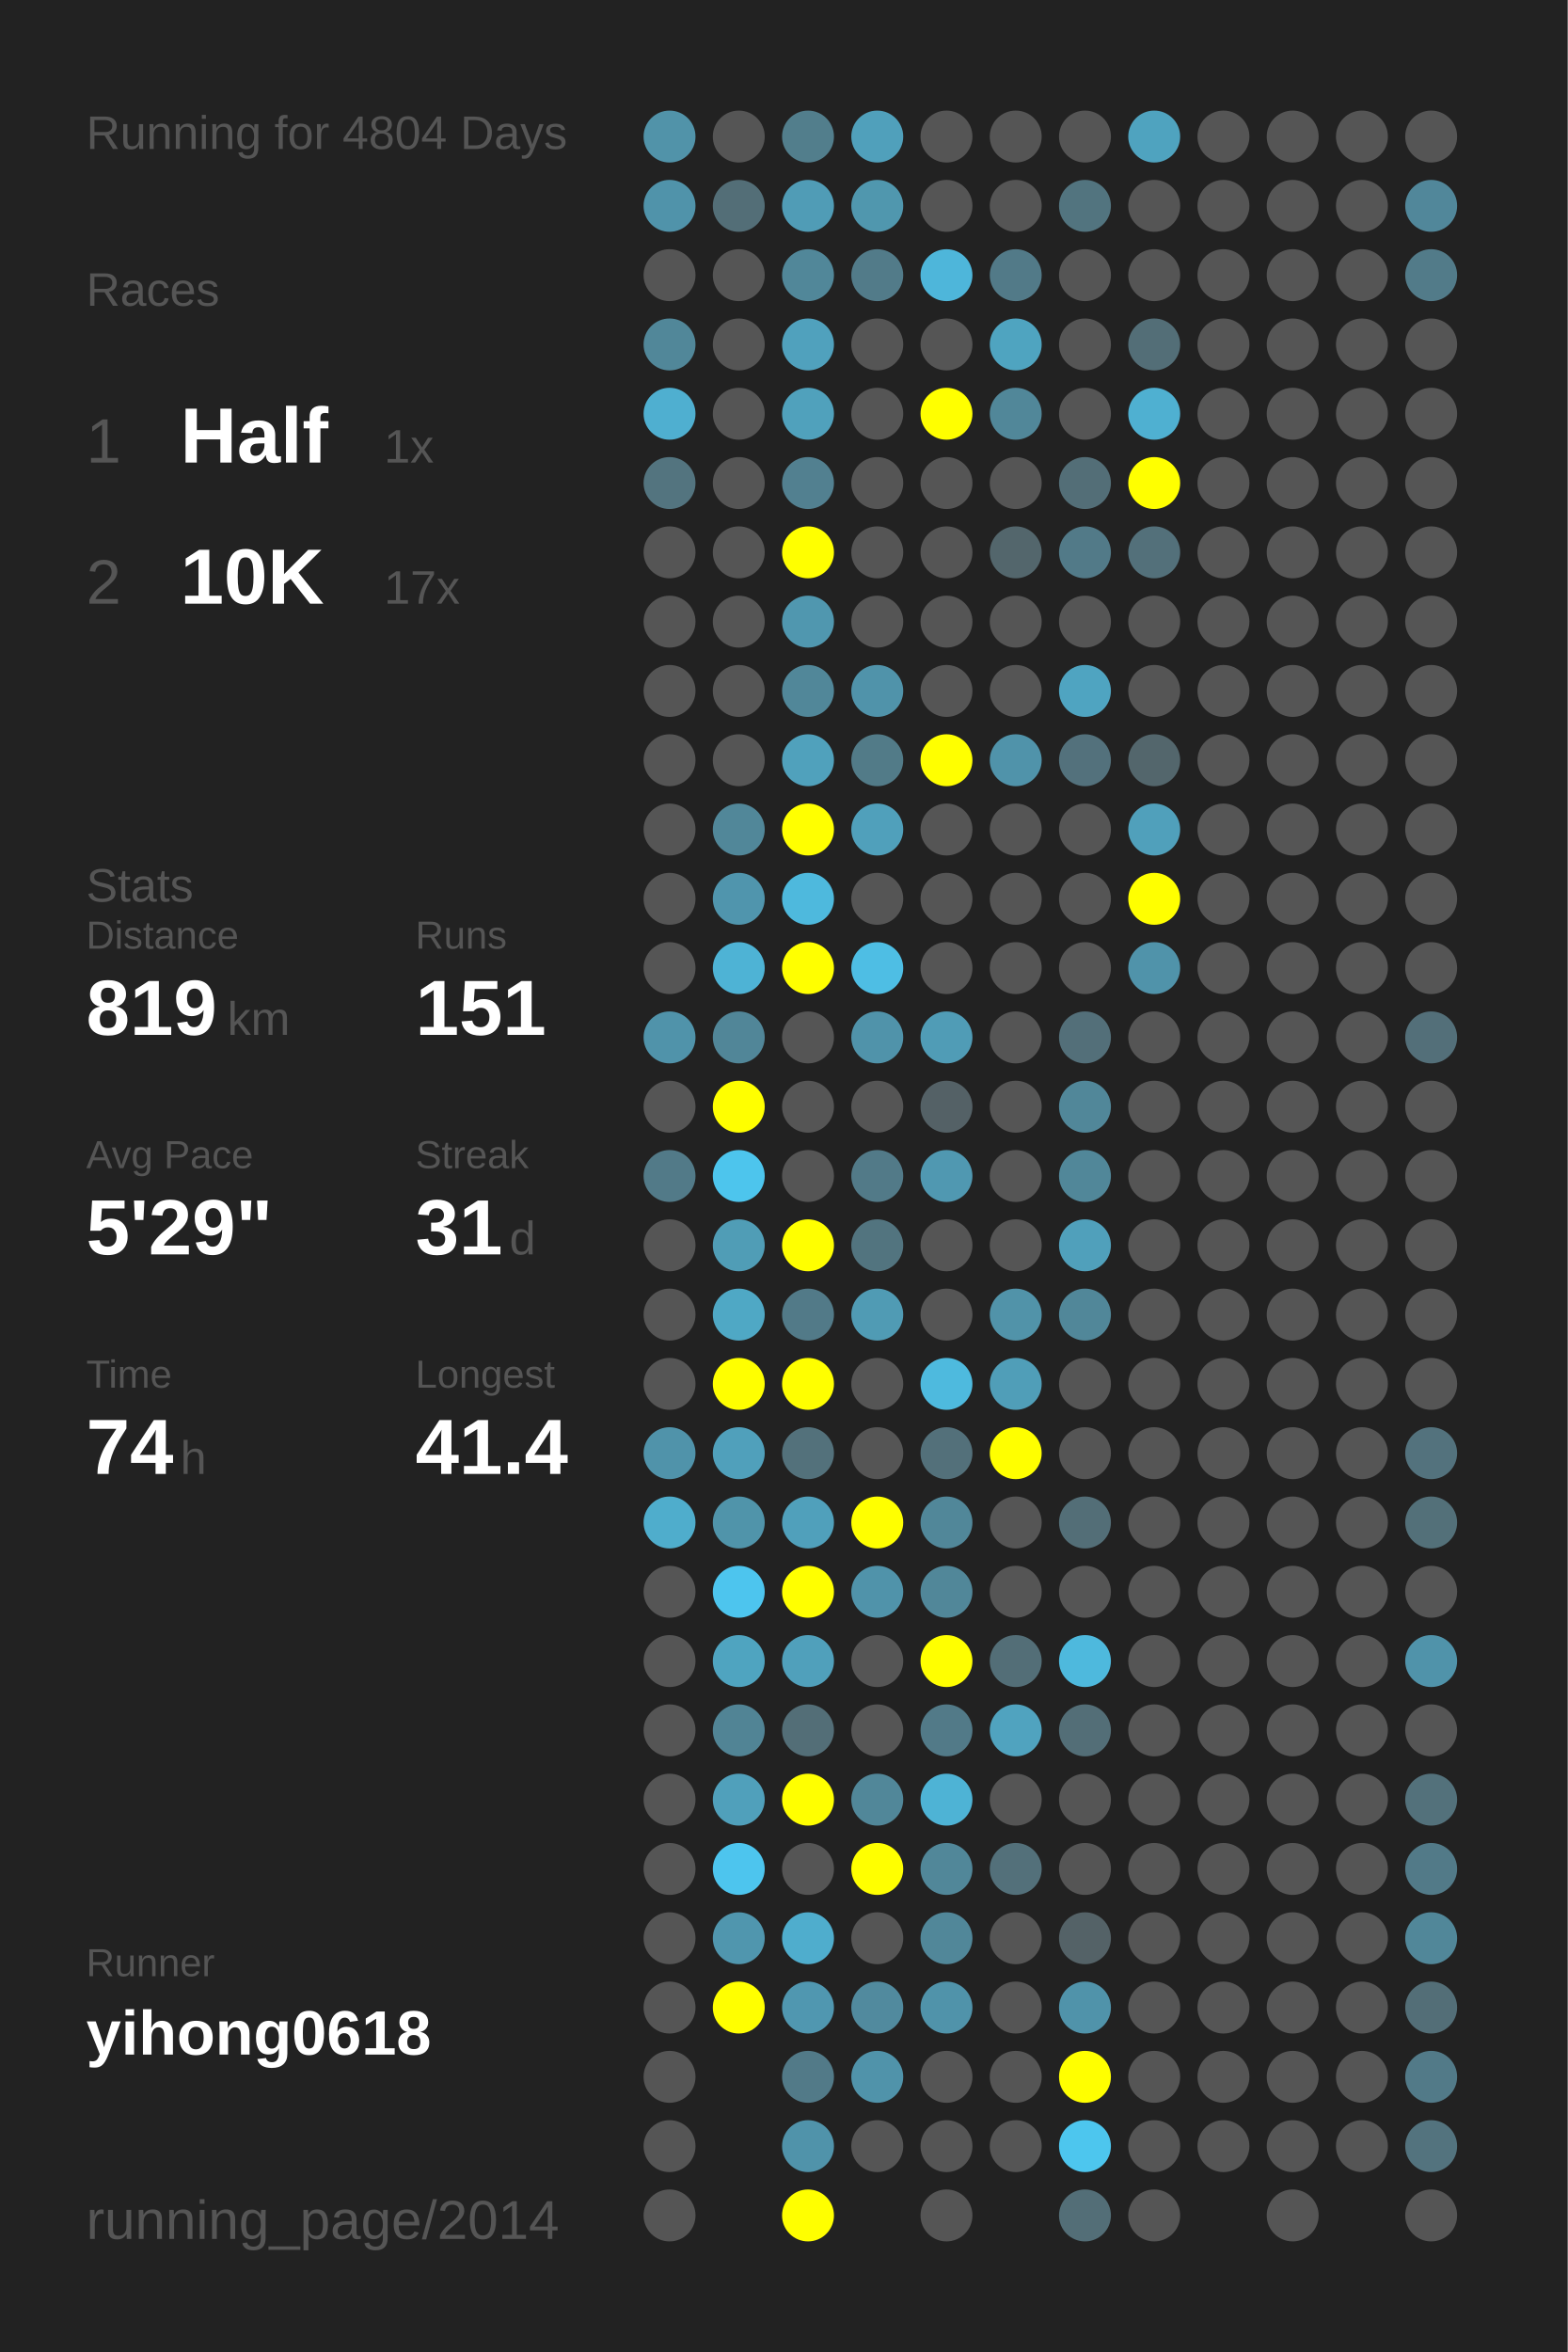
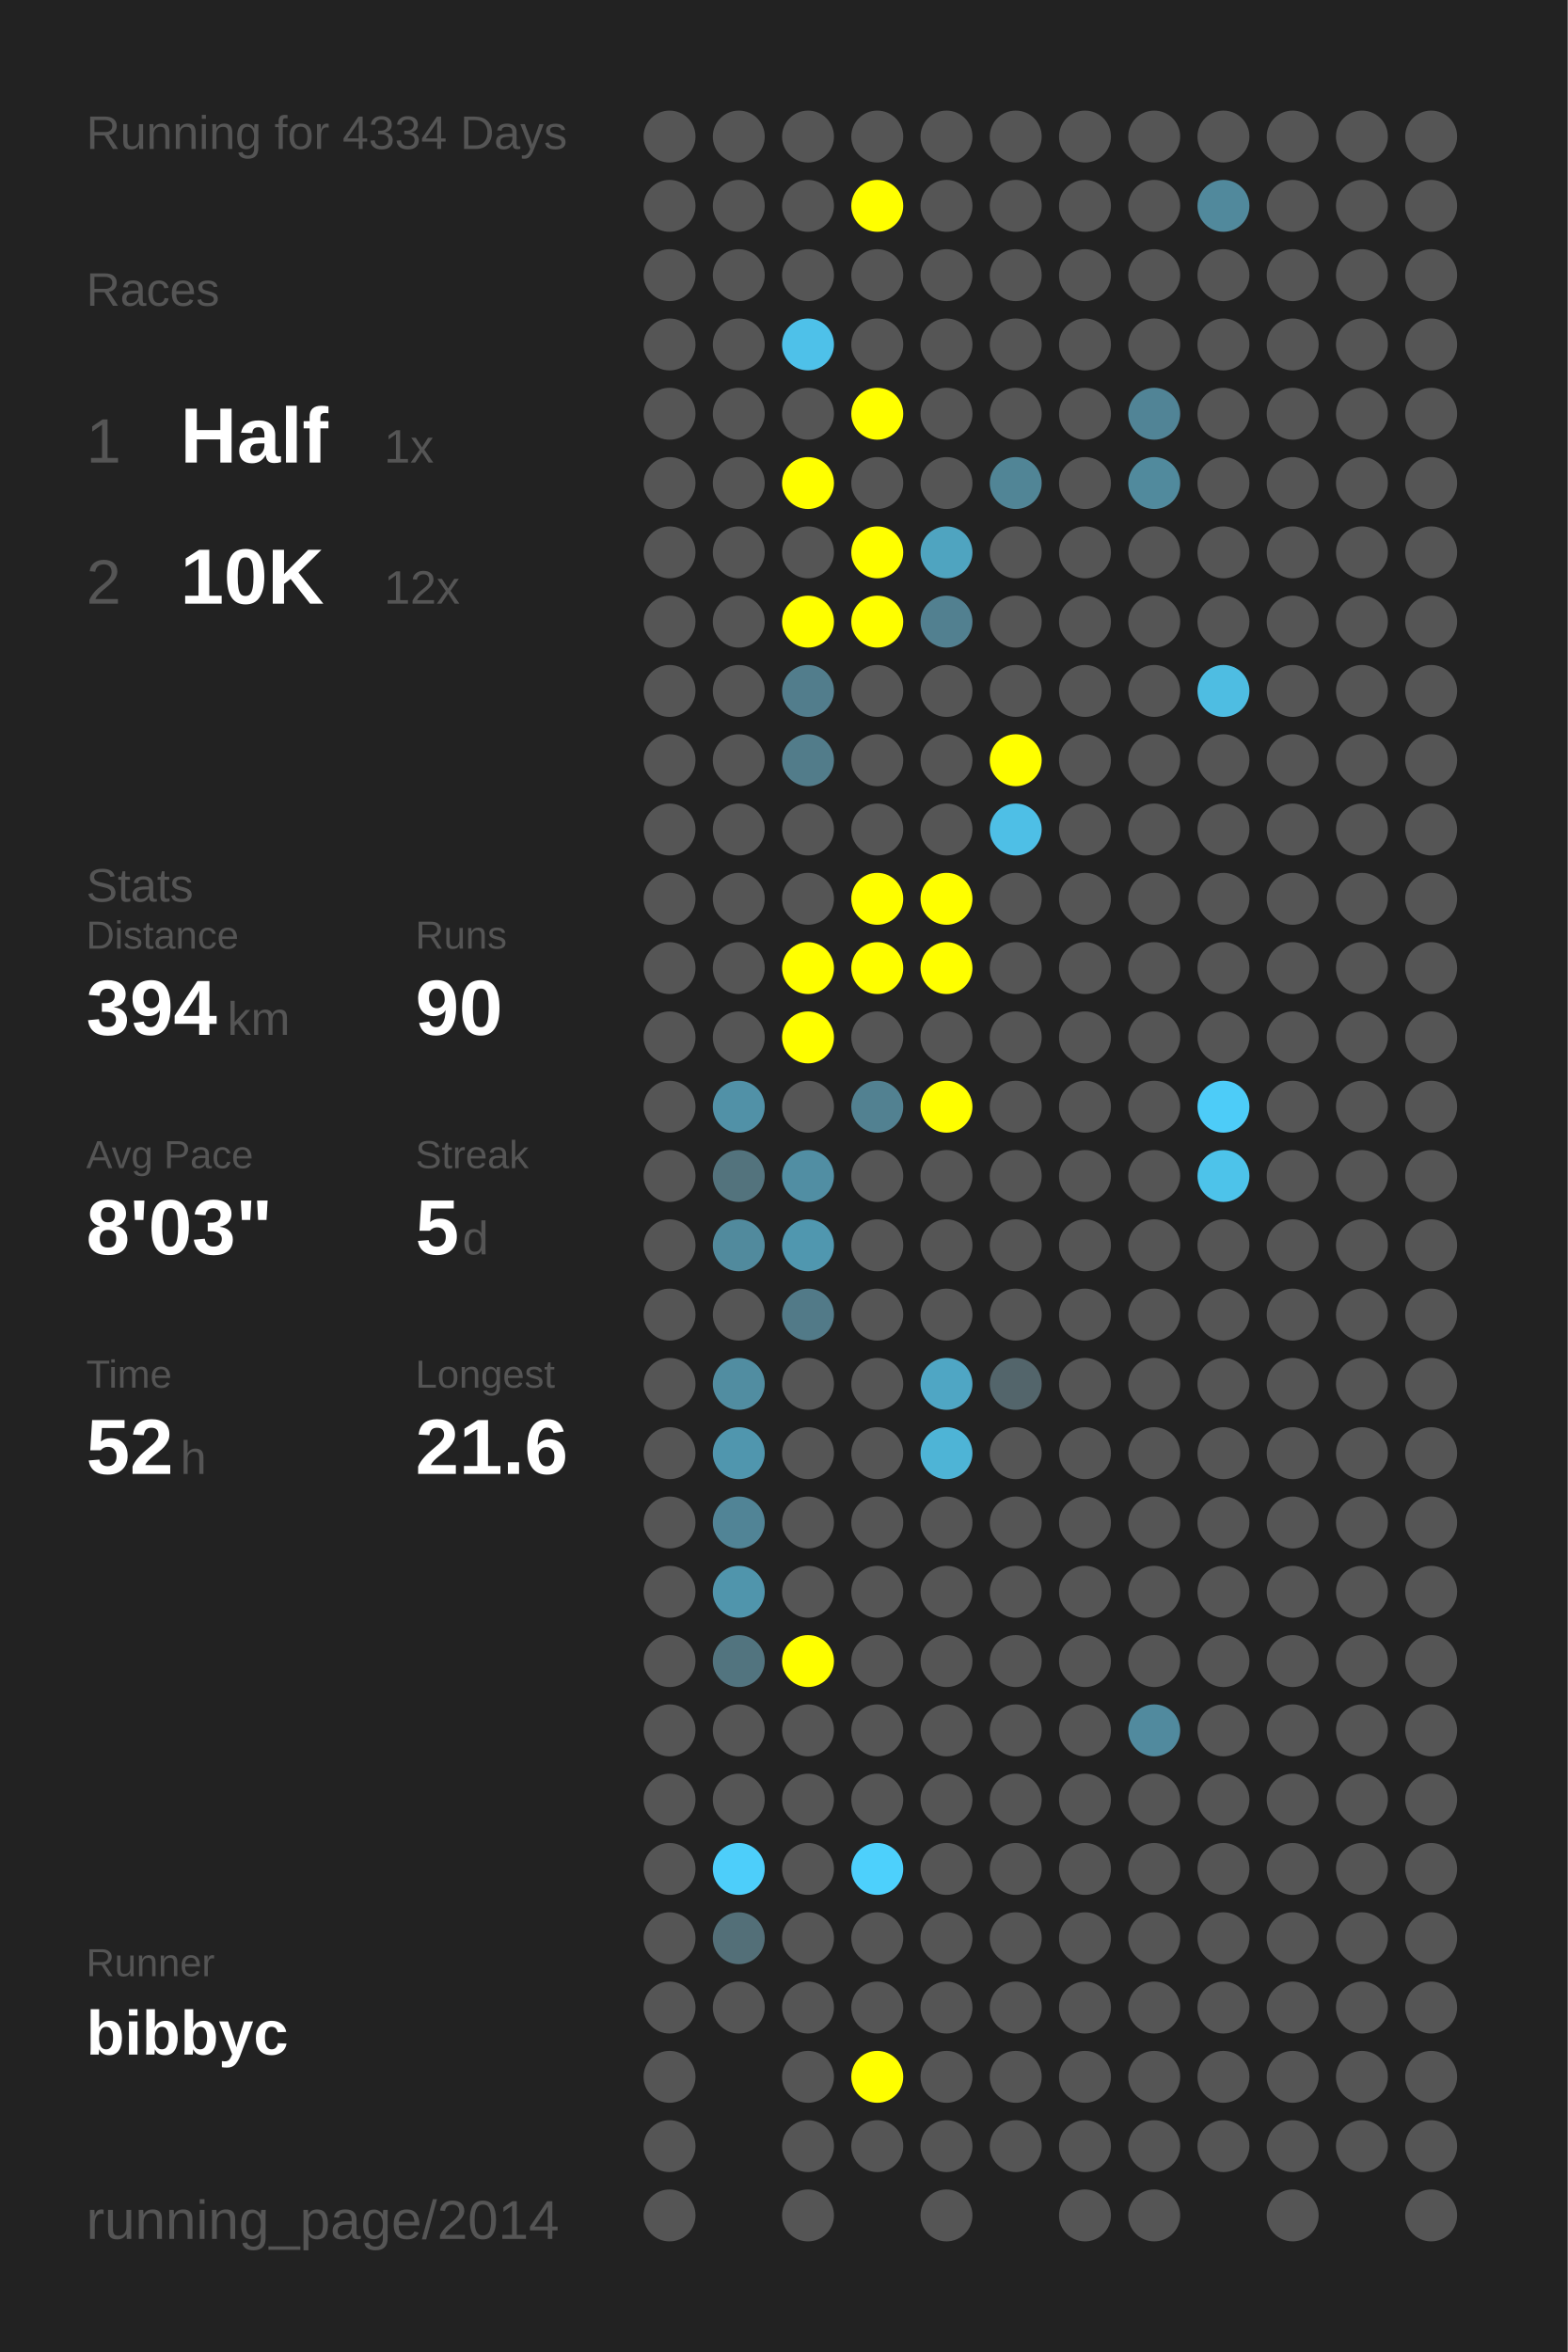
<svg xmlns="http://www.w3.org/2000/svg" baseProfile="full" height="300mm" version="1.1" viewBox="0,0,200,300" width="200mm">
  <defs />
  <rect fill="#222222" height="300" width="200" x="0" y="0" />
-   <text fill="#555555" style="font-size:6px; font-family:Arial;" x="11" y="19">Running for 4804 Days</text>
+   <text fill="#555555" style="font-size:6px; font-family:Arial;" x="11" y="19">Running for 4334 Days</text>
  <text fill="#555555" style="font-size:6px; font-family:Arial;" x="11" y="39">Races</text>
  <text fill="#555555" style="font-size:8px; font-family:Arial;" x="11" y="59">1</text>
  <text fill="#FFFFFF" style="font-size:10px; font-family:Arial; font-weight:bold;" x="23" y="59">Half</text>
  <text fill="#555555" style="font-size:6px; font-family:Arial;" x="49" y="59">1x</text>
  <text fill="#555555" style="font-size:8px; font-family:Arial;" x="11" y="77">2</text>
  <text fill="#FFFFFF" style="font-size:10px; font-family:Arial; font-weight:bold;" x="23" y="77">10K</text>
-   <text fill="#555555" style="font-size:6px; font-family:Arial;" x="49" y="77">17x</text>
+   <text fill="#555555" style="font-size:6px; font-family:Arial;" x="49" y="77">12x</text>
  <text fill="#555555" style="font-size:6px; font-family:Arial;" x="11" y="115">Stats</text>
  <text fill="#555555" style="font-size:5px; font-family:Arial;" x="11" y="121">Distance</text>
-   <text fill="#FFFFFF" style="font-size:10px; font-family:Arial; font-weight:bold;" x="11" y="132">819</text>
+   <text fill="#FFFFFF" style="font-size:10px; font-family:Arial; font-weight:bold;" x="11" y="132">394</text>
  <text fill="#555555" style="font-size:6px; font-family:Arial;" x="29" y="132">km</text>
  <text fill="#555555" style="font-size:5px; font-family:Arial;" x="53" y="121">Runs</text>
-   <text fill="#FFFFFF" style="font-size:10px; font-family:Arial; font-weight:bold;" x="53" y="132">151</text>
+   <text fill="#FFFFFF" style="font-size:10px; font-family:Arial; font-weight:bold;" x="53" y="132">90</text>
  <text fill="#555555" style="font-size:5px; font-family:Arial;" x="11" y="149">Avg Pace</text>
-   <text fill="#FFFFFF" style="font-size:10px; font-family:Arial; font-weight:bold;" x="11" y="160">5'29"</text>
+   <text fill="#FFFFFF" style="font-size:10px; font-family:Arial; font-weight:bold;" x="11" y="160">8'03"</text>
  <text fill="#555555" style="font-size:5px; font-family:Arial;" x="53" y="149">Streak</text>
-   <text fill="#FFFFFF" style="font-size:10px; font-family:Arial; font-weight:bold;" x="53" y="160">31</text>
-   <text fill="#555555" style="font-size:6px; font-family:Arial;" x="65" y="160">d</text>
+   <text fill="#FFFFFF" style="font-size:10px; font-family:Arial; font-weight:bold;" x="53" y="160">5</text>
+   <text fill="#555555" style="font-size:6px; font-family:Arial;" x="59" y="160">d</text>
  <text fill="#555555" style="font-size:5px; font-family:Arial;" x="11" y="177">Time</text>
-   <text fill="#FFFFFF" style="font-size:10px; font-family:Arial; font-weight:bold;" x="11" y="188">74</text>
+   <text fill="#FFFFFF" style="font-size:10px; font-family:Arial; font-weight:bold;" x="11" y="188">52</text>
  <text fill="#555555" style="font-size:6px; font-family:Arial;" x="23" y="188">h</text>
  <text fill="#555555" style="font-size:5px; font-family:Arial;" x="53" y="177">Longest</text>
-   <text fill="#FFFFFF" style="font-size:10px; font-family:Arial; font-weight:bold;" x="53" y="188">41.4</text>
+   <text fill="#FFFFFF" style="font-size:10px; font-family:Arial; font-weight:bold;" x="53" y="188">21.6</text>
  <text fill="#555555" style="font-size:5px; font-family:Arial;" x="11" y="252.065">Runner</text>
-   <text fill="#FFFFFF" style="font-size:8px; font-family:Arial; font-weight:bold;" x="11" y="262.065">yihong0618</text>
+   <text fill="#FFFFFF" style="font-size:8px; font-family:Arial; font-weight:bold;" x="11" y="262.065">bibbyc</text>
  <text fill="#555555" style="font-size:7px; font-family:Arial;" x="11" y="285.581">running_page/2014</text>
-   <circle cx="85.417" cy="17.419" fill="#5193a9" r="3.312" />
-   <circle cx="85.417" cy="26.258" fill="#5093aa" r="3.312" />
+   <circle cx="85.417" cy="17.419" fill="#555555" r="3.312" />
+   <circle cx="85.417" cy="26.258" fill="#555555" r="3.312" />
  <circle cx="85.417" cy="35.097" fill="#555555" r="3.312" />
-   <circle cx="85.417" cy="43.935" fill="#518799" r="3.312" />
-   <circle cx="85.417" cy="52.774" fill="#4fafd0" r="3.312" />
-   <circle cx="85.417" cy="61.613" fill="#53747f" r="3.312" />
+   <circle cx="85.417" cy="43.935" fill="#555555" r="3.312" />
+   <circle cx="85.417" cy="52.774" fill="#555555" r="3.312" />
+   <circle cx="85.417" cy="61.613" fill="#555555" r="3.312" />
  <circle cx="85.417" cy="70.452" fill="#555555" r="3.312" />
  <circle cx="85.417" cy="79.29" fill="#555555" r="3.312" />
  <circle cx="85.417" cy="88.129" fill="#555555" r="3.312" />
  <circle cx="85.417" cy="96.968" fill="#555555" r="3.312" />
  <circle cx="85.417" cy="105.806" fill="#555555" r="3.312" />
  <circle cx="85.417" cy="114.645" fill="#555555" r="3.312" />
  <circle cx="85.417" cy="123.484" fill="#555555" r="3.312" />
-   <circle cx="85.417" cy="132.323" fill="#5093aa" r="3.312" />
+   <circle cx="85.417" cy="132.323" fill="#555555" r="3.312" />
  <circle cx="85.417" cy="141.161" fill="#555555" r="3.312" />
-   <circle cx="85.417" cy="150" fill="#527a88" r="3.312" />
+   <circle cx="85.417" cy="150" fill="#555555" r="3.312" />
  <circle cx="85.417" cy="158.839" fill="#555555" r="3.312" />
  <circle cx="85.417" cy="167.677" fill="#555555" r="3.312" />
  <circle cx="85.417" cy="176.516" fill="#555555" r="3.312" />
-   <circle cx="85.417" cy="185.355" fill="#5093aa" r="3.312" />
-   <circle cx="85.417" cy="194.194" fill="#4fadcc" r="3.312" />
+   <circle cx="85.417" cy="185.355" fill="#555555" r="3.312" />
+   <circle cx="85.417" cy="194.194" fill="#555555" r="3.312" />
  <circle cx="85.417" cy="203.032" fill="#555555" r="3.312" />
  <circle cx="85.417" cy="211.871" fill="#555555" r="3.312" />
  <circle cx="85.417" cy="220.71" fill="#555555" r="3.312" />
  <circle cx="85.417" cy="229.548" fill="#555555" r="3.312" />
  <circle cx="85.417" cy="238.387" fill="#555555" r="3.312" />
  <circle cx="85.417" cy="247.226" fill="#555555" r="3.312" />
  <circle cx="85.417" cy="256.065" fill="#555555" r="3.312" />
  <circle cx="85.417" cy="264.903" fill="#555555" r="3.312" />
  <circle cx="85.417" cy="273.742" fill="#555555" r="3.312" />
  <circle cx="85.417" cy="282.581" fill="#555555" r="3.312" />
  <circle cx="94.25" cy="17.419" fill="#555555" r="3.312" />
-   <circle cx="94.25" cy="26.258" fill="#536e77" r="3.312" />
+   <circle cx="94.25" cy="26.258" fill="#555555" r="3.312" />
  <circle cx="94.25" cy="35.097" fill="#555555" r="3.312" />
  <circle cx="94.25" cy="43.935" fill="#555555" r="3.312" />
  <circle cx="94.25" cy="52.774" fill="#555555" r="3.312" />
  <circle cx="94.25" cy="61.613" fill="#555555" r="3.312" />
  <circle cx="94.25" cy="70.452" fill="#555555" r="3.312" />
  <circle cx="94.25" cy="79.29" fill="#555555" r="3.312" />
  <circle cx="94.25" cy="88.129" fill="#555555" r="3.312" />
  <circle cx="94.25" cy="96.968" fill="#555555" r="3.312" />
-   <circle cx="94.25" cy="105.806" fill="#518799" r="3.312" />
-   <circle cx="94.25" cy="114.645" fill="#5095ad" r="3.312" />
-   <circle cx="94.25" cy="123.484" fill="#4eb3d5" r="3.312" />
-   <circle cx="94.25" cy="132.323" fill="#518698" r="3.312" />
-   <circle cx="94.25" cy="141.161" fill="#FFFF00" r="3.312" />
-   <circle cx="94.25" cy="150" fill="#4dc5ed" r="3.312" />
-   <circle cx="94.25" cy="158.839" fill="#509db6" r="3.312" />
-   <circle cx="94.25" cy="167.677" fill="#4fa8c5" r="3.312" />
-   <circle cx="94.25" cy="176.516" fill="#FFFF00" r="3.312" />
-   <circle cx="94.25" cy="185.355" fill="#50a0bb" r="3.312" />
-   <circle cx="94.25" cy="194.194" fill="#5094aa" r="3.312" />
-   <circle cx="94.25" cy="203.032" fill="#4dc5ee" r="3.312" />
-   <circle cx="94.25" cy="211.871" fill="#4fa4c0" r="3.312" />
-   <circle cx="94.25" cy="220.71" fill="#518495" r="3.312" />
-   <circle cx="94.25" cy="229.548" fill="#50a0bb" r="3.312" />
-   <circle cx="94.25" cy="238.387" fill="#4dc5ee" r="3.312" />
-   <circle cx="94.25" cy="247.226" fill="#5096ae" r="3.312" />
-   <circle cx="94.25" cy="256.065" fill="#FFFF00" r="3.312" />
-   <circle cx="103.083" cy="17.419" fill="#527e8c" r="3.312" />
-   <circle cx="103.083" cy="26.258" fill="#509cb6" r="3.312" />
-   <circle cx="103.083" cy="35.097" fill="#518799" r="3.312" />
-   <circle cx="103.083" cy="43.935" fill="#50a1bd" r="3.312" />
-   <circle cx="103.083" cy="52.774" fill="#50a1bc" r="3.312" />
-   <circle cx="103.083" cy="61.613" fill="#528090" r="3.312" />
-   <circle cx="103.083" cy="70.452" fill="#FFFF00" r="3.312" />
-   <circle cx="103.083" cy="79.29" fill="#5097af" r="3.312" />
-   <circle cx="103.083" cy="88.129" fill="#518799" r="3.312" />
-   <circle cx="103.083" cy="96.968" fill="#50a1bc" r="3.312" />
-   <circle cx="103.083" cy="105.806" fill="#FFFF00" r="3.312" />
-   <circle cx="103.083" cy="114.645" fill="#4eb9dd" r="3.312" />
+   <circle cx="94.25" cy="105.806" fill="#555555" r="3.312" />
+   <circle cx="94.25" cy="114.645" fill="#555555" r="3.312" />
+   <circle cx="94.25" cy="123.484" fill="#555555" r="3.312" />
+   <circle cx="94.25" cy="132.323" fill="#555555" r="3.312" />
+   <circle cx="94.25" cy="141.161" fill="#5191a7" r="3.312" />
+   <circle cx="94.25" cy="150" fill="#53737d" r="3.312" />
+   <circle cx="94.25" cy="158.839" fill="#518a9d" r="3.312" />
+   <circle cx="94.25" cy="167.677" fill="#555555" r="3.312" />
+   <circle cx="94.25" cy="176.516" fill="#518da1" r="3.312" />
+   <circle cx="94.25" cy="185.355" fill="#5096ae" r="3.312" />
+   <circle cx="94.25" cy="194.194" fill="#518496" r="3.312" />
+   <circle cx="94.25" cy="203.032" fill="#5095ac" r="3.312" />
+   <circle cx="94.25" cy="211.871" fill="#52747f" r="3.312" />
+   <circle cx="94.25" cy="220.71" fill="#555555" r="3.312" />
+   <circle cx="94.25" cy="229.548" fill="#555555" r="3.312" />
+   <circle cx="94.25" cy="238.387" fill="#4dcefa" r="3.312" />
+   <circle cx="94.25" cy="247.226" fill="#536f78" r="3.312" />
+   <circle cx="94.25" cy="256.065" fill="#555555" r="3.312" />
+   <circle cx="103.083" cy="17.419" fill="#555555" r="3.312" />
+   <circle cx="103.083" cy="26.258" fill="#555555" r="3.312" />
+   <circle cx="103.083" cy="35.097" fill="#555555" r="3.312" />
+   <circle cx="103.083" cy="43.935" fill="#4ec1e9" r="3.312" />
+   <circle cx="103.083" cy="52.774" fill="#555555" r="3.312" />
+   <circle cx="103.083" cy="61.613" fill="#FFFF00" r="3.312" />
+   <circle cx="103.083" cy="70.452" fill="#555555" r="3.312" />
+   <circle cx="103.083" cy="79.29" fill="#FFFF00" r="3.312" />
+   <circle cx="103.083" cy="88.129" fill="#527d8c" r="3.312" />
+   <circle cx="103.083" cy="96.968" fill="#527c8a" r="3.312" />
+   <circle cx="103.083" cy="105.806" fill="#555555" r="3.312" />
+   <circle cx="103.083" cy="114.645" fill="#555555" r="3.312" />
  <circle cx="103.083" cy="123.484" fill="#FFFF00" r="3.312" />
-   <circle cx="103.083" cy="132.323" fill="#555555" r="3.312" />
+   <circle cx="103.083" cy="132.323" fill="#FFFF00" r="3.312" />
  <circle cx="103.083" cy="141.161" fill="#555555" r="3.312" />
-   <circle cx="103.083" cy="150" fill="#555555" r="3.312" />
-   <circle cx="103.083" cy="158.839" fill="#FFFF00" r="3.312" />
+   <circle cx="103.083" cy="150" fill="#518ea3" r="3.312" />
+   <circle cx="103.083" cy="158.839" fill="#5097af" r="3.312" />
  <circle cx="103.083" cy="167.677" fill="#527a88" r="3.312" />
-   <circle cx="103.083" cy="176.516" fill="#FFFF00" r="3.312" />
-   <circle cx="103.083" cy="185.355" fill="#53717b" r="3.312" />
-   <circle cx="103.083" cy="194.194" fill="#50a0bb" r="3.312" />
-   <circle cx="103.083" cy="203.032" fill="#FFFF00" r="3.312" />
-   <circle cx="103.083" cy="211.871" fill="#50a0bb" r="3.312" />
-   <circle cx="103.083" cy="220.71" fill="#536e77" r="3.312" />
-   <circle cx="103.083" cy="229.548" fill="#FFFF00" r="3.312" />
+   <circle cx="103.083" cy="176.516" fill="#555555" r="3.312" />
+   <circle cx="103.083" cy="185.355" fill="#555555" r="3.312" />
+   <circle cx="103.083" cy="194.194" fill="#555555" r="3.312" />
+   <circle cx="103.083" cy="203.032" fill="#555555" r="3.312" />
+   <circle cx="103.083" cy="211.871" fill="#FFFF00" r="3.312" />
+   <circle cx="103.083" cy="220.71" fill="#555555" r="3.312" />
+   <circle cx="103.083" cy="229.548" fill="#555555" r="3.312" />
  <circle cx="103.083" cy="238.387" fill="#555555" r="3.312" />
-   <circle cx="103.083" cy="247.226" fill="#4fadcd" r="3.312" />
-   <circle cx="103.083" cy="256.065" fill="#5097b0" r="3.312" />
-   <circle cx="103.083" cy="264.903" fill="#527a88" r="3.312" />
-   <circle cx="103.083" cy="273.742" fill="#5093aa" r="3.312" />
-   <circle cx="103.083" cy="282.581" fill="#FFFF00" r="3.312" />
-   <circle cx="111.917" cy="17.419" fill="#50a0bb" r="3.312" />
-   <circle cx="111.917" cy="26.258" fill="#5097ae" r="3.312" />
-   <circle cx="111.917" cy="35.097" fill="#527b89" r="3.312" />
+   <circle cx="103.083" cy="247.226" fill="#555555" r="3.312" />
+   <circle cx="103.083" cy="256.065" fill="#555555" r="3.312" />
+   <circle cx="103.083" cy="264.903" fill="#555555" r="3.312" />
+   <circle cx="103.083" cy="273.742" fill="#555555" r="3.312" />
+   <circle cx="103.083" cy="282.581" fill="#555555" r="3.312" />
+   <circle cx="111.917" cy="17.419" fill="#555555" r="3.312" />
+   <circle cx="111.917" cy="26.258" fill="#FFFF00" r="3.312" />
+   <circle cx="111.917" cy="35.097" fill="#555555" r="3.312" />
  <circle cx="111.917" cy="43.935" fill="#555555" r="3.312" />
-   <circle cx="111.917" cy="52.774" fill="#555555" r="3.312" />
+   <circle cx="111.917" cy="52.774" fill="#FFFF00" r="3.312" />
  <circle cx="111.917" cy="61.613" fill="#555555" r="3.312" />
-   <circle cx="111.917" cy="70.452" fill="#555555" r="3.312" />
-   <circle cx="111.917" cy="79.29" fill="#555555" r="3.312" />
-   <circle cx="111.917" cy="88.129" fill="#5093aa" r="3.312" />
-   <circle cx="111.917" cy="96.968" fill="#527b88" r="3.312" />
-   <circle cx="111.917" cy="105.806" fill="#50a0bb" r="3.312" />
-   <circle cx="111.917" cy="114.645" fill="#555555" r="3.312" />
-   <circle cx="111.917" cy="123.484" fill="#4ebee4" r="3.312" />
-   <circle cx="111.917" cy="132.323" fill="#5093aa" r="3.312" />
-   <circle cx="111.917" cy="141.161" fill="#555555" r="3.312" />
-   <circle cx="111.917" cy="150" fill="#527a88" r="3.312" />
-   <circle cx="111.917" cy="158.839" fill="#52747f" r="3.312" />
-   <circle cx="111.917" cy="167.677" fill="#509bb4" r="3.312" />
+   <circle cx="111.917" cy="70.452" fill="#FFFF00" r="3.312" />
+   <circle cx="111.917" cy="79.29" fill="#FFFF00" r="3.312" />
+   <circle cx="111.917" cy="88.129" fill="#555555" r="3.312" />
+   <circle cx="111.917" cy="96.968" fill="#555555" r="3.312" />
+   <circle cx="111.917" cy="105.806" fill="#555555" r="3.312" />
+   <circle cx="111.917" cy="114.645" fill="#FFFF00" r="3.312" />
+   <circle cx="111.917" cy="123.484" fill="#FFFF00" r="3.312" />
+   <circle cx="111.917" cy="132.323" fill="#555555" r="3.312" />
+   <circle cx="111.917" cy="141.161" fill="#528191" r="3.312" />
+   <circle cx="111.917" cy="150" fill="#555555" r="3.312" />
+   <circle cx="111.917" cy="158.839" fill="#555555" r="3.312" />
+   <circle cx="111.917" cy="167.677" fill="#555555" r="3.312" />
  <circle cx="111.917" cy="176.516" fill="#555555" r="3.312" />
  <circle cx="111.917" cy="185.355" fill="#555555" r="3.312" />
-   <circle cx="111.917" cy="194.194" fill="#FFFF00" r="3.312" />
-   <circle cx="111.917" cy="203.032" fill="#5093aa" r="3.312" />
+   <circle cx="111.917" cy="194.194" fill="#555555" r="3.312" />
+   <circle cx="111.917" cy="203.032" fill="#555555" r="3.312" />
  <circle cx="111.917" cy="211.871" fill="#555555" r="3.312" />
  <circle cx="111.917" cy="220.71" fill="#555555" r="3.312" />
-   <circle cx="111.917" cy="229.548" fill="#518799" r="3.312" />
-   <circle cx="111.917" cy="238.387" fill="#FFFF00" r="3.312" />
+   <circle cx="111.917" cy="229.548" fill="#555555" r="3.312" />
+   <circle cx="111.917" cy="238.387" fill="#4dd0fc" r="3.312" />
  <circle cx="111.917" cy="247.226" fill="#555555" r="3.312" />
-   <circle cx="111.917" cy="256.065" fill="#518a9e" r="3.312" />
-   <circle cx="111.917" cy="264.903" fill="#5093aa" r="3.312" />
+   <circle cx="111.917" cy="256.065" fill="#555555" r="3.312" />
+   <circle cx="111.917" cy="264.903" fill="#FFFF00" r="3.312" />
  <circle cx="111.917" cy="273.742" fill="#555555" r="3.312" />
  <circle cx="120.75" cy="17.419" fill="#555555" r="3.312" />
  <circle cx="120.75" cy="26.258" fill="#555555" r="3.312" />
-   <circle cx="120.75" cy="35.097" fill="#4eb6da" r="3.312" />
+   <circle cx="120.75" cy="35.097" fill="#555555" r="3.312" />
  <circle cx="120.75" cy="43.935" fill="#555555" r="3.312" />
-   <circle cx="120.75" cy="52.774" fill="#FFFF00" r="3.312" />
+   <circle cx="120.75" cy="52.774" fill="#555555" r="3.312" />
  <circle cx="120.75" cy="61.613" fill="#555555" r="3.312" />
-   <circle cx="120.75" cy="70.452" fill="#555555" r="3.312" />
-   <circle cx="120.75" cy="79.29" fill="#555555" r="3.312" />
+   <circle cx="120.75" cy="70.452" fill="#4fa4c0" r="3.312" />
+   <circle cx="120.75" cy="79.29" fill="#528090" r="3.312" />
  <circle cx="120.75" cy="88.129" fill="#555555" r="3.312" />
-   <circle cx="120.75" cy="96.968" fill="#FFFF00" r="3.312" />
+   <circle cx="120.75" cy="96.968" fill="#555555" r="3.312" />
  <circle cx="120.75" cy="105.806" fill="#555555" r="3.312" />
-   <circle cx="120.75" cy="114.645" fill="#555555" r="3.312" />
-   <circle cx="120.75" cy="123.484" fill="#555555" r="3.312" />
-   <circle cx="120.75" cy="132.323" fill="#509cb6" r="3.312" />
-   <circle cx="120.75" cy="141.161" fill="#546166" r="3.312" />
-   <circle cx="120.75" cy="150" fill="#5098b1" r="3.312" />
+   <circle cx="120.75" cy="114.645" fill="#FFFF00" r="3.312" />
+   <circle cx="120.75" cy="123.484" fill="#FFFF00" r="3.312" />
+   <circle cx="120.75" cy="132.323" fill="#555555" r="3.312" />
+   <circle cx="120.75" cy="141.161" fill="#FFFF00" r="3.312" />
+   <circle cx="120.75" cy="150" fill="#555555" r="3.312" />
  <circle cx="120.75" cy="158.839" fill="#555555" r="3.312" />
  <circle cx="120.75" cy="167.677" fill="#555555" r="3.312" />
-   <circle cx="120.75" cy="176.516" fill="#4ebade" r="3.312" />
-   <circle cx="120.75" cy="185.355" fill="#53707a" r="3.312" />
-   <circle cx="120.75" cy="194.194" fill="#518799" r="3.312" />
-   <circle cx="120.75" cy="203.032" fill="#518799" r="3.312" />
-   <circle cx="120.75" cy="211.871" fill="#FFFF00" r="3.312" />
-   <circle cx="120.75" cy="220.71" fill="#527a88" r="3.312" />
-   <circle cx="120.75" cy="229.548" fill="#4eb3d5" r="3.312" />
-   <circle cx="120.75" cy="238.387" fill="#518799" r="3.312" />
-   <circle cx="120.75" cy="247.226" fill="#518799" r="3.312" />
-   <circle cx="120.75" cy="256.065" fill="#5093aa" r="3.312" />
+   <circle cx="120.75" cy="176.516" fill="#4fa6c4" r="3.312" />
+   <circle cx="120.75" cy="185.355" fill="#4eb4d6" r="3.312" />
+   <circle cx="120.75" cy="194.194" fill="#555555" r="3.312" />
+   <circle cx="120.75" cy="203.032" fill="#555555" r="3.312" />
+   <circle cx="120.75" cy="211.871" fill="#555555" r="3.312" />
+   <circle cx="120.75" cy="220.71" fill="#555555" r="3.312" />
+   <circle cx="120.75" cy="229.548" fill="#555555" r="3.312" />
+   <circle cx="120.75" cy="238.387" fill="#555555" r="3.312" />
+   <circle cx="120.75" cy="247.226" fill="#555555" r="3.312" />
+   <circle cx="120.75" cy="256.065" fill="#555555" r="3.312" />
  <circle cx="120.75" cy="264.903" fill="#555555" r="3.312" />
  <circle cx="120.75" cy="273.742" fill="#555555" r="3.312" />
  <circle cx="120.75" cy="282.581" fill="#555555" r="3.312" />
  <circle cx="129.583" cy="17.419" fill="#555555" r="3.312" />
  <circle cx="129.583" cy="26.258" fill="#555555" r="3.312" />
-   <circle cx="129.583" cy="35.097" fill="#527a88" r="3.312" />
-   <circle cx="129.583" cy="43.935" fill="#4fa4c0" r="3.312" />
-   <circle cx="129.583" cy="52.774" fill="#518799" r="3.312" />
-   <circle cx="129.583" cy="61.613" fill="#555555" r="3.312" />
-   <circle cx="129.583" cy="70.452" fill="#53666c" r="3.312" />
+   <circle cx="129.583" cy="35.097" fill="#555555" r="3.312" />
+   <circle cx="129.583" cy="43.935" fill="#555555" r="3.312" />
+   <circle cx="129.583" cy="52.774" fill="#555555" r="3.312" />
+   <circle cx="129.583" cy="61.613" fill="#518596" r="3.312" />
+   <circle cx="129.583" cy="70.452" fill="#555555" r="3.312" />
  <circle cx="129.583" cy="79.29" fill="#555555" r="3.312" />
  <circle cx="129.583" cy="88.129" fill="#555555" r="3.312" />
-   <circle cx="129.583" cy="96.968" fill="#5093aa" r="3.312" />
-   <circle cx="129.583" cy="105.806" fill="#555555" r="3.312" />
+   <circle cx="129.583" cy="96.968" fill="#FFFF00" r="3.312" />
+   <circle cx="129.583" cy="105.806" fill="#4ebfe6" r="3.312" />
  <circle cx="129.583" cy="114.645" fill="#555555" r="3.312" />
  <circle cx="129.583" cy="123.484" fill="#555555" r="3.312" />
  <circle cx="129.583" cy="132.323" fill="#555555" r="3.312" />
  <circle cx="129.583" cy="141.161" fill="#555555" r="3.312" />
  <circle cx="129.583" cy="150" fill="#555555" r="3.312" />
  <circle cx="129.583" cy="158.839" fill="#555555" r="3.312" />
-   <circle cx="129.583" cy="167.677" fill="#5193a9" r="3.312" />
-   <circle cx="129.583" cy="176.516" fill="#509eb8" r="3.312" />
-   <circle cx="129.583" cy="185.355" fill="#FFFF00" r="3.312" />
+   <circle cx="129.583" cy="167.677" fill="#555555" r="3.312" />
+   <circle cx="129.583" cy="176.516" fill="#53656b" r="3.312" />
+   <circle cx="129.583" cy="185.355" fill="#555555" r="3.312" />
  <circle cx="129.583" cy="194.194" fill="#555555" r="3.312" />
  <circle cx="129.583" cy="203.032" fill="#555555" r="3.312" />
-   <circle cx="129.583" cy="211.871" fill="#536e77" r="3.312" />
-   <circle cx="129.583" cy="220.71" fill="#50a3bf" r="3.312" />
+   <circle cx="129.583" cy="211.871" fill="#555555" r="3.312" />
+   <circle cx="129.583" cy="220.71" fill="#555555" r="3.312" />
  <circle cx="129.583" cy="229.548" fill="#555555" r="3.312" />
-   <circle cx="129.583" cy="238.387" fill="#53707a" r="3.312" />
+   <circle cx="129.583" cy="238.387" fill="#555555" r="3.312" />
  <circle cx="129.583" cy="247.226" fill="#555555" r="3.312" />
  <circle cx="129.583" cy="256.065" fill="#555555" r="3.312" />
  <circle cx="129.583" cy="264.903" fill="#555555" r="3.312" />
  <circle cx="129.583" cy="273.742" fill="#555555" r="3.312" />
  <circle cx="138.417" cy="17.419" fill="#555555" r="3.312" />
-   <circle cx="138.417" cy="26.258" fill="#52747f" r="3.312" />
+   <circle cx="138.417" cy="26.258" fill="#555555" r="3.312" />
  <circle cx="138.417" cy="35.097" fill="#555555" r="3.312" />
  <circle cx="138.417" cy="43.935" fill="#555555" r="3.312" />
  <circle cx="138.417" cy="52.774" fill="#555555" r="3.312" />
-   <circle cx="138.417" cy="61.613" fill="#536e77" r="3.312" />
-   <circle cx="138.417" cy="70.452" fill="#527a88" r="3.312" />
+   <circle cx="138.417" cy="61.613" fill="#555555" r="3.312" />
+   <circle cx="138.417" cy="70.452" fill="#555555" r="3.312" />
  <circle cx="138.417" cy="79.29" fill="#555555" r="3.312" />
-   <circle cx="138.417" cy="88.129" fill="#4fa4c1" r="3.312" />
-   <circle cx="138.417" cy="96.968" fill="#53717c" r="3.312" />
+   <circle cx="138.417" cy="88.129" fill="#555555" r="3.312" />
+   <circle cx="138.417" cy="96.968" fill="#555555" r="3.312" />
  <circle cx="138.417" cy="105.806" fill="#555555" r="3.312" />
  <circle cx="138.417" cy="114.645" fill="#555555" r="3.312" />
  <circle cx="138.417" cy="123.484" fill="#555555" r="3.312" />
-   <circle cx="138.417" cy="132.323" fill="#536f79" r="3.312" />
-   <circle cx="138.417" cy="141.161" fill="#518799" r="3.312" />
-   <circle cx="138.417" cy="150" fill="#518799" r="3.312" />
-   <circle cx="138.417" cy="158.839" fill="#50a0bb" r="3.312" />
-   <circle cx="138.417" cy="167.677" fill="#518799" r="3.312" />
+   <circle cx="138.417" cy="132.323" fill="#555555" r="3.312" />
+   <circle cx="138.417" cy="141.161" fill="#555555" r="3.312" />
+   <circle cx="138.417" cy="150" fill="#555555" r="3.312" />
+   <circle cx="138.417" cy="158.839" fill="#555555" r="3.312" />
+   <circle cx="138.417" cy="167.677" fill="#555555" r="3.312" />
  <circle cx="138.417" cy="176.516" fill="#555555" r="3.312" />
  <circle cx="138.417" cy="185.355" fill="#555555" r="3.312" />
-   <circle cx="138.417" cy="194.194" fill="#536e77" r="3.312" />
+   <circle cx="138.417" cy="194.194" fill="#555555" r="3.312" />
  <circle cx="138.417" cy="203.032" fill="#555555" r="3.312" />
-   <circle cx="138.417" cy="211.871" fill="#4eb9dd" r="3.312" />
-   <circle cx="138.417" cy="220.71" fill="#536e77" r="3.312" />
+   <circle cx="138.417" cy="211.871" fill="#555555" r="3.312" />
+   <circle cx="138.417" cy="220.71" fill="#555555" r="3.312" />
  <circle cx="138.417" cy="229.548" fill="#555555" r="3.312" />
  <circle cx="138.417" cy="238.387" fill="#555555" r="3.312" />
-   <circle cx="138.417" cy="247.226" fill="#546267" r="3.312" />
-   <circle cx="138.417" cy="256.065" fill="#5093aa" r="3.312" />
-   <circle cx="138.417" cy="264.903" fill="#FFFF00" r="3.312" />
-   <circle cx="138.417" cy="273.742" fill="#4dc6ee" r="3.312" />
-   <circle cx="138.417" cy="282.581" fill="#536e77" r="3.312" />
-   <circle cx="147.25" cy="17.419" fill="#4fa3bf" r="3.312" />
+   <circle cx="138.417" cy="247.226" fill="#555555" r="3.312" />
+   <circle cx="138.417" cy="256.065" fill="#555555" r="3.312" />
+   <circle cx="138.417" cy="264.903" fill="#555555" r="3.312" />
+   <circle cx="138.417" cy="273.742" fill="#555555" r="3.312" />
+   <circle cx="138.417" cy="282.581" fill="#555555" r="3.312" />
+   <circle cx="147.25" cy="17.419" fill="#555555" r="3.312" />
  <circle cx="147.25" cy="26.258" fill="#555555" r="3.312" />
  <circle cx="147.25" cy="35.097" fill="#555555" r="3.312" />
-   <circle cx="147.25" cy="43.935" fill="#536e77" r="3.312" />
-   <circle cx="147.25" cy="52.774" fill="#4fb0d1" r="3.312" />
-   <circle cx="147.25" cy="61.613" fill="#FFFF00" r="3.312" />
-   <circle cx="147.25" cy="70.452" fill="#53707a" r="3.312" />
+   <circle cx="147.25" cy="43.935" fill="#555555" r="3.312" />
+   <circle cx="147.25" cy="52.774" fill="#518496" r="3.312" />
+   <circle cx="147.25" cy="61.613" fill="#518a9d" r="3.312" />
+   <circle cx="147.25" cy="70.452" fill="#555555" r="3.312" />
  <circle cx="147.25" cy="79.29" fill="#555555" r="3.312" />
  <circle cx="147.25" cy="88.129" fill="#555555" r="3.312" />
-   <circle cx="147.25" cy="96.968" fill="#53666c" r="3.312" />
-   <circle cx="147.25" cy="105.806" fill="#50a0bb" r="3.312" />
-   <circle cx="147.25" cy="114.645" fill="#FFFF00" r="3.312" />
-   <circle cx="147.25" cy="123.484" fill="#5093aa" r="3.312" />
+   <circle cx="147.25" cy="96.968" fill="#555555" r="3.312" />
+   <circle cx="147.25" cy="105.806" fill="#555555" r="3.312" />
+   <circle cx="147.25" cy="114.645" fill="#555555" r="3.312" />
+   <circle cx="147.25" cy="123.484" fill="#555555" r="3.312" />
  <circle cx="147.25" cy="132.323" fill="#555555" r="3.312" />
  <circle cx="147.25" cy="141.161" fill="#555555" r="3.312" />
  <circle cx="147.25" cy="150" fill="#555555" r="3.312" />
  <circle cx="147.25" cy="158.839" fill="#555555" r="3.312" />
  <circle cx="147.25" cy="167.677" fill="#555555" r="3.312" />
  <circle cx="147.25" cy="176.516" fill="#555555" r="3.312" />
  <circle cx="147.25" cy="185.355" fill="#555555" r="3.312" />
  <circle cx="147.25" cy="194.194" fill="#555555" r="3.312" />
  <circle cx="147.25" cy="203.032" fill="#555555" r="3.312" />
  <circle cx="147.25" cy="211.871" fill="#555555" r="3.312" />
-   <circle cx="147.25" cy="220.71" fill="#555555" r="3.312" />
+   <circle cx="147.25" cy="220.71" fill="#518a9e" r="3.312" />
  <circle cx="147.25" cy="229.548" fill="#555555" r="3.312" />
  <circle cx="147.25" cy="238.387" fill="#555555" r="3.312" />
  <circle cx="147.25" cy="247.226" fill="#555555" r="3.312" />
  <circle cx="147.25" cy="256.065" fill="#555555" r="3.312" />
  <circle cx="147.25" cy="264.903" fill="#555555" r="3.312" />
  <circle cx="147.25" cy="273.742" fill="#555555" r="3.312" />
  <circle cx="147.25" cy="282.581" fill="#555555" r="3.312" />
  <circle cx="156.083" cy="17.419" fill="#555555" r="3.312" />
-   <circle cx="156.083" cy="26.258" fill="#555555" r="3.312" />
+   <circle cx="156.083" cy="26.258" fill="#51899c" r="3.312" />
  <circle cx="156.083" cy="35.097" fill="#555555" r="3.312" />
  <circle cx="156.083" cy="43.935" fill="#555555" r="3.312" />
  <circle cx="156.083" cy="52.774" fill="#555555" r="3.312" />
  <circle cx="156.083" cy="61.613" fill="#555555" r="3.312" />
  <circle cx="156.083" cy="70.452" fill="#555555" r="3.312" />
  <circle cx="156.083" cy="79.29" fill="#555555" r="3.312" />
-   <circle cx="156.083" cy="88.129" fill="#555555" r="3.312" />
+   <circle cx="156.083" cy="88.129" fill="#4ebde2" r="3.312" />
  <circle cx="156.083" cy="96.968" fill="#555555" r="3.312" />
  <circle cx="156.083" cy="105.806" fill="#555555" r="3.312" />
  <circle cx="156.083" cy="114.645" fill="#555555" r="3.312" />
  <circle cx="156.083" cy="123.484" fill="#555555" r="3.312" />
  <circle cx="156.083" cy="132.323" fill="#555555" r="3.312" />
-   <circle cx="156.083" cy="141.161" fill="#555555" r="3.312" />
-   <circle cx="156.083" cy="150" fill="#555555" r="3.312" />
+   <circle cx="156.083" cy="141.161" fill="#4dccf8" r="3.312" />
+   <circle cx="156.083" cy="150" fill="#4dc3ea" r="3.312" />
  <circle cx="156.083" cy="158.839" fill="#555555" r="3.312" />
  <circle cx="156.083" cy="167.677" fill="#555555" r="3.312" />
  <circle cx="156.083" cy="176.516" fill="#555555" r="3.312" />
  <circle cx="156.083" cy="185.355" fill="#555555" r="3.312" />
  <circle cx="156.083" cy="194.194" fill="#555555" r="3.312" />
  <circle cx="156.083" cy="203.032" fill="#555555" r="3.312" />
  <circle cx="156.083" cy="211.871" fill="#555555" r="3.312" />
  <circle cx="156.083" cy="220.71" fill="#555555" r="3.312" />
  <circle cx="156.083" cy="229.548" fill="#555555" r="3.312" />
  <circle cx="156.083" cy="238.387" fill="#555555" r="3.312" />
  <circle cx="156.083" cy="247.226" fill="#555555" r="3.312" />
  <circle cx="156.083" cy="256.065" fill="#555555" r="3.312" />
  <circle cx="156.083" cy="264.903" fill="#555555" r="3.312" />
  <circle cx="156.083" cy="273.742" fill="#555555" r="3.312" />
  <circle cx="164.917" cy="17.419" fill="#555555" r="3.312" />
  <circle cx="164.917" cy="26.258" fill="#555555" r="3.312" />
  <circle cx="164.917" cy="35.097" fill="#555555" r="3.312" />
  <circle cx="164.917" cy="43.935" fill="#555555" r="3.312" />
  <circle cx="164.917" cy="52.774" fill="#555555" r="3.312" />
  <circle cx="164.917" cy="61.613" fill="#555555" r="3.312" />
  <circle cx="164.917" cy="70.452" fill="#555555" r="3.312" />
  <circle cx="164.917" cy="79.29" fill="#555555" r="3.312" />
  <circle cx="164.917" cy="88.129" fill="#555555" r="3.312" />
  <circle cx="164.917" cy="96.968" fill="#555555" r="3.312" />
  <circle cx="164.917" cy="105.806" fill="#555555" r="3.312" />
  <circle cx="164.917" cy="114.645" fill="#555555" r="3.312" />
  <circle cx="164.917" cy="123.484" fill="#555555" r="3.312" />
  <circle cx="164.917" cy="132.323" fill="#555555" r="3.312" />
  <circle cx="164.917" cy="141.161" fill="#555555" r="3.312" />
  <circle cx="164.917" cy="150" fill="#555555" r="3.312" />
  <circle cx="164.917" cy="158.839" fill="#555555" r="3.312" />
  <circle cx="164.917" cy="167.677" fill="#555555" r="3.312" />
  <circle cx="164.917" cy="176.516" fill="#555555" r="3.312" />
  <circle cx="164.917" cy="185.355" fill="#555555" r="3.312" />
  <circle cx="164.917" cy="194.194" fill="#555555" r="3.312" />
  <circle cx="164.917" cy="203.032" fill="#555555" r="3.312" />
  <circle cx="164.917" cy="211.871" fill="#555555" r="3.312" />
  <circle cx="164.917" cy="220.71" fill="#555555" r="3.312" />
  <circle cx="164.917" cy="229.548" fill="#555555" r="3.312" />
  <circle cx="164.917" cy="238.387" fill="#555555" r="3.312" />
  <circle cx="164.917" cy="247.226" fill="#555555" r="3.312" />
  <circle cx="164.917" cy="256.065" fill="#555555" r="3.312" />
  <circle cx="164.917" cy="264.903" fill="#555555" r="3.312" />
  <circle cx="164.917" cy="273.742" fill="#555555" r="3.312" />
  <circle cx="164.917" cy="282.581" fill="#555555" r="3.312" />
  <circle cx="173.75" cy="17.419" fill="#555555" r="3.312" />
  <circle cx="173.75" cy="26.258" fill="#555555" r="3.312" />
  <circle cx="173.75" cy="35.097" fill="#555555" r="3.312" />
  <circle cx="173.75" cy="43.935" fill="#555555" r="3.312" />
  <circle cx="173.75" cy="52.774" fill="#555555" r="3.312" />
  <circle cx="173.75" cy="61.613" fill="#555555" r="3.312" />
  <circle cx="173.75" cy="70.452" fill="#555555" r="3.312" />
  <circle cx="173.75" cy="79.29" fill="#555555" r="3.312" />
  <circle cx="173.75" cy="88.129" fill="#555555" r="3.312" />
  <circle cx="173.75" cy="96.968" fill="#555555" r="3.312" />
  <circle cx="173.75" cy="105.806" fill="#555555" r="3.312" />
  <circle cx="173.75" cy="114.645" fill="#555555" r="3.312" />
  <circle cx="173.75" cy="123.484" fill="#555555" r="3.312" />
  <circle cx="173.75" cy="132.323" fill="#555555" r="3.312" />
  <circle cx="173.75" cy="141.161" fill="#555555" r="3.312" />
  <circle cx="173.75" cy="150" fill="#555555" r="3.312" />
  <circle cx="173.75" cy="158.839" fill="#555555" r="3.312" />
  <circle cx="173.75" cy="167.677" fill="#555555" r="3.312" />
  <circle cx="173.75" cy="176.516" fill="#555555" r="3.312" />
  <circle cx="173.75" cy="185.355" fill="#555555" r="3.312" />
  <circle cx="173.75" cy="194.194" fill="#555555" r="3.312" />
  <circle cx="173.75" cy="203.032" fill="#555555" r="3.312" />
  <circle cx="173.75" cy="211.871" fill="#555555" r="3.312" />
  <circle cx="173.75" cy="220.71" fill="#555555" r="3.312" />
  <circle cx="173.75" cy="229.548" fill="#555555" r="3.312" />
  <circle cx="173.75" cy="238.387" fill="#555555" r="3.312" />
  <circle cx="173.75" cy="247.226" fill="#555555" r="3.312" />
  <circle cx="173.75" cy="256.065" fill="#555555" r="3.312" />
  <circle cx="173.75" cy="264.903" fill="#555555" r="3.312" />
  <circle cx="173.75" cy="273.742" fill="#555555" r="3.312" />
  <circle cx="182.583" cy="17.419" fill="#555555" r="3.312" />
-   <circle cx="182.583" cy="26.258" fill="#51879a" r="3.312" />
-   <circle cx="182.583" cy="35.097" fill="#527b89" r="3.312" />
+   <circle cx="182.583" cy="26.258" fill="#555555" r="3.312" />
+   <circle cx="182.583" cy="35.097" fill="#555555" r="3.312" />
  <circle cx="182.583" cy="43.935" fill="#555555" r="3.312" />
  <circle cx="182.583" cy="52.774" fill="#555555" r="3.312" />
  <circle cx="182.583" cy="61.613" fill="#555555" r="3.312" />
  <circle cx="182.583" cy="70.452" fill="#555555" r="3.312" />
  <circle cx="182.583" cy="79.29" fill="#555555" r="3.312" />
  <circle cx="182.583" cy="88.129" fill="#555555" r="3.312" />
  <circle cx="182.583" cy="96.968" fill="#555555" r="3.312" />
  <circle cx="182.583" cy="105.806" fill="#555555" r="3.312" />
  <circle cx="182.583" cy="114.645" fill="#555555" r="3.312" />
  <circle cx="182.583" cy="123.484" fill="#555555" r="3.312" />
-   <circle cx="182.583" cy="132.323" fill="#536f79" r="3.312" />
+   <circle cx="182.583" cy="132.323" fill="#555555" r="3.312" />
  <circle cx="182.583" cy="141.161" fill="#555555" r="3.312" />
  <circle cx="182.583" cy="150" fill="#555555" r="3.312" />
  <circle cx="182.583" cy="158.839" fill="#555555" r="3.312" />
  <circle cx="182.583" cy="167.677" fill="#555555" r="3.312" />
  <circle cx="182.583" cy="176.516" fill="#555555" r="3.312" />
-   <circle cx="182.583" cy="185.355" fill="#53727d" r="3.312" />
-   <circle cx="182.583" cy="194.194" fill="#537079" r="3.312" />
+   <circle cx="182.583" cy="185.355" fill="#555555" r="3.312" />
+   <circle cx="182.583" cy="194.194" fill="#555555" r="3.312" />
  <circle cx="182.583" cy="203.032" fill="#555555" r="3.312" />
-   <circle cx="182.583" cy="211.871" fill="#5093aa" r="3.312" />
+   <circle cx="182.583" cy="211.871" fill="#555555" r="3.312" />
  <circle cx="182.583" cy="220.71" fill="#555555" r="3.312" />
-   <circle cx="182.583" cy="229.548" fill="#53717b" r="3.312" />
-   <circle cx="182.583" cy="238.387" fill="#527a88" r="3.312" />
-   <circle cx="182.583" cy="247.226" fill="#518799" r="3.312" />
-   <circle cx="182.583" cy="256.065" fill="#536e77" r="3.312" />
-   <circle cx="182.583" cy="264.903" fill="#527a88" r="3.312" />
-   <circle cx="182.583" cy="273.742" fill="#53737e" r="3.312" />
+   <circle cx="182.583" cy="229.548" fill="#555555" r="3.312" />
+   <circle cx="182.583" cy="238.387" fill="#555555" r="3.312" />
+   <circle cx="182.583" cy="247.226" fill="#555555" r="3.312" />
+   <circle cx="182.583" cy="256.065" fill="#555555" r="3.312" />
+   <circle cx="182.583" cy="264.903" fill="#555555" r="3.312" />
+   <circle cx="182.583" cy="273.742" fill="#555555" r="3.312" />
  <circle cx="182.583" cy="282.581" fill="#555555" r="3.312" />
</svg>
